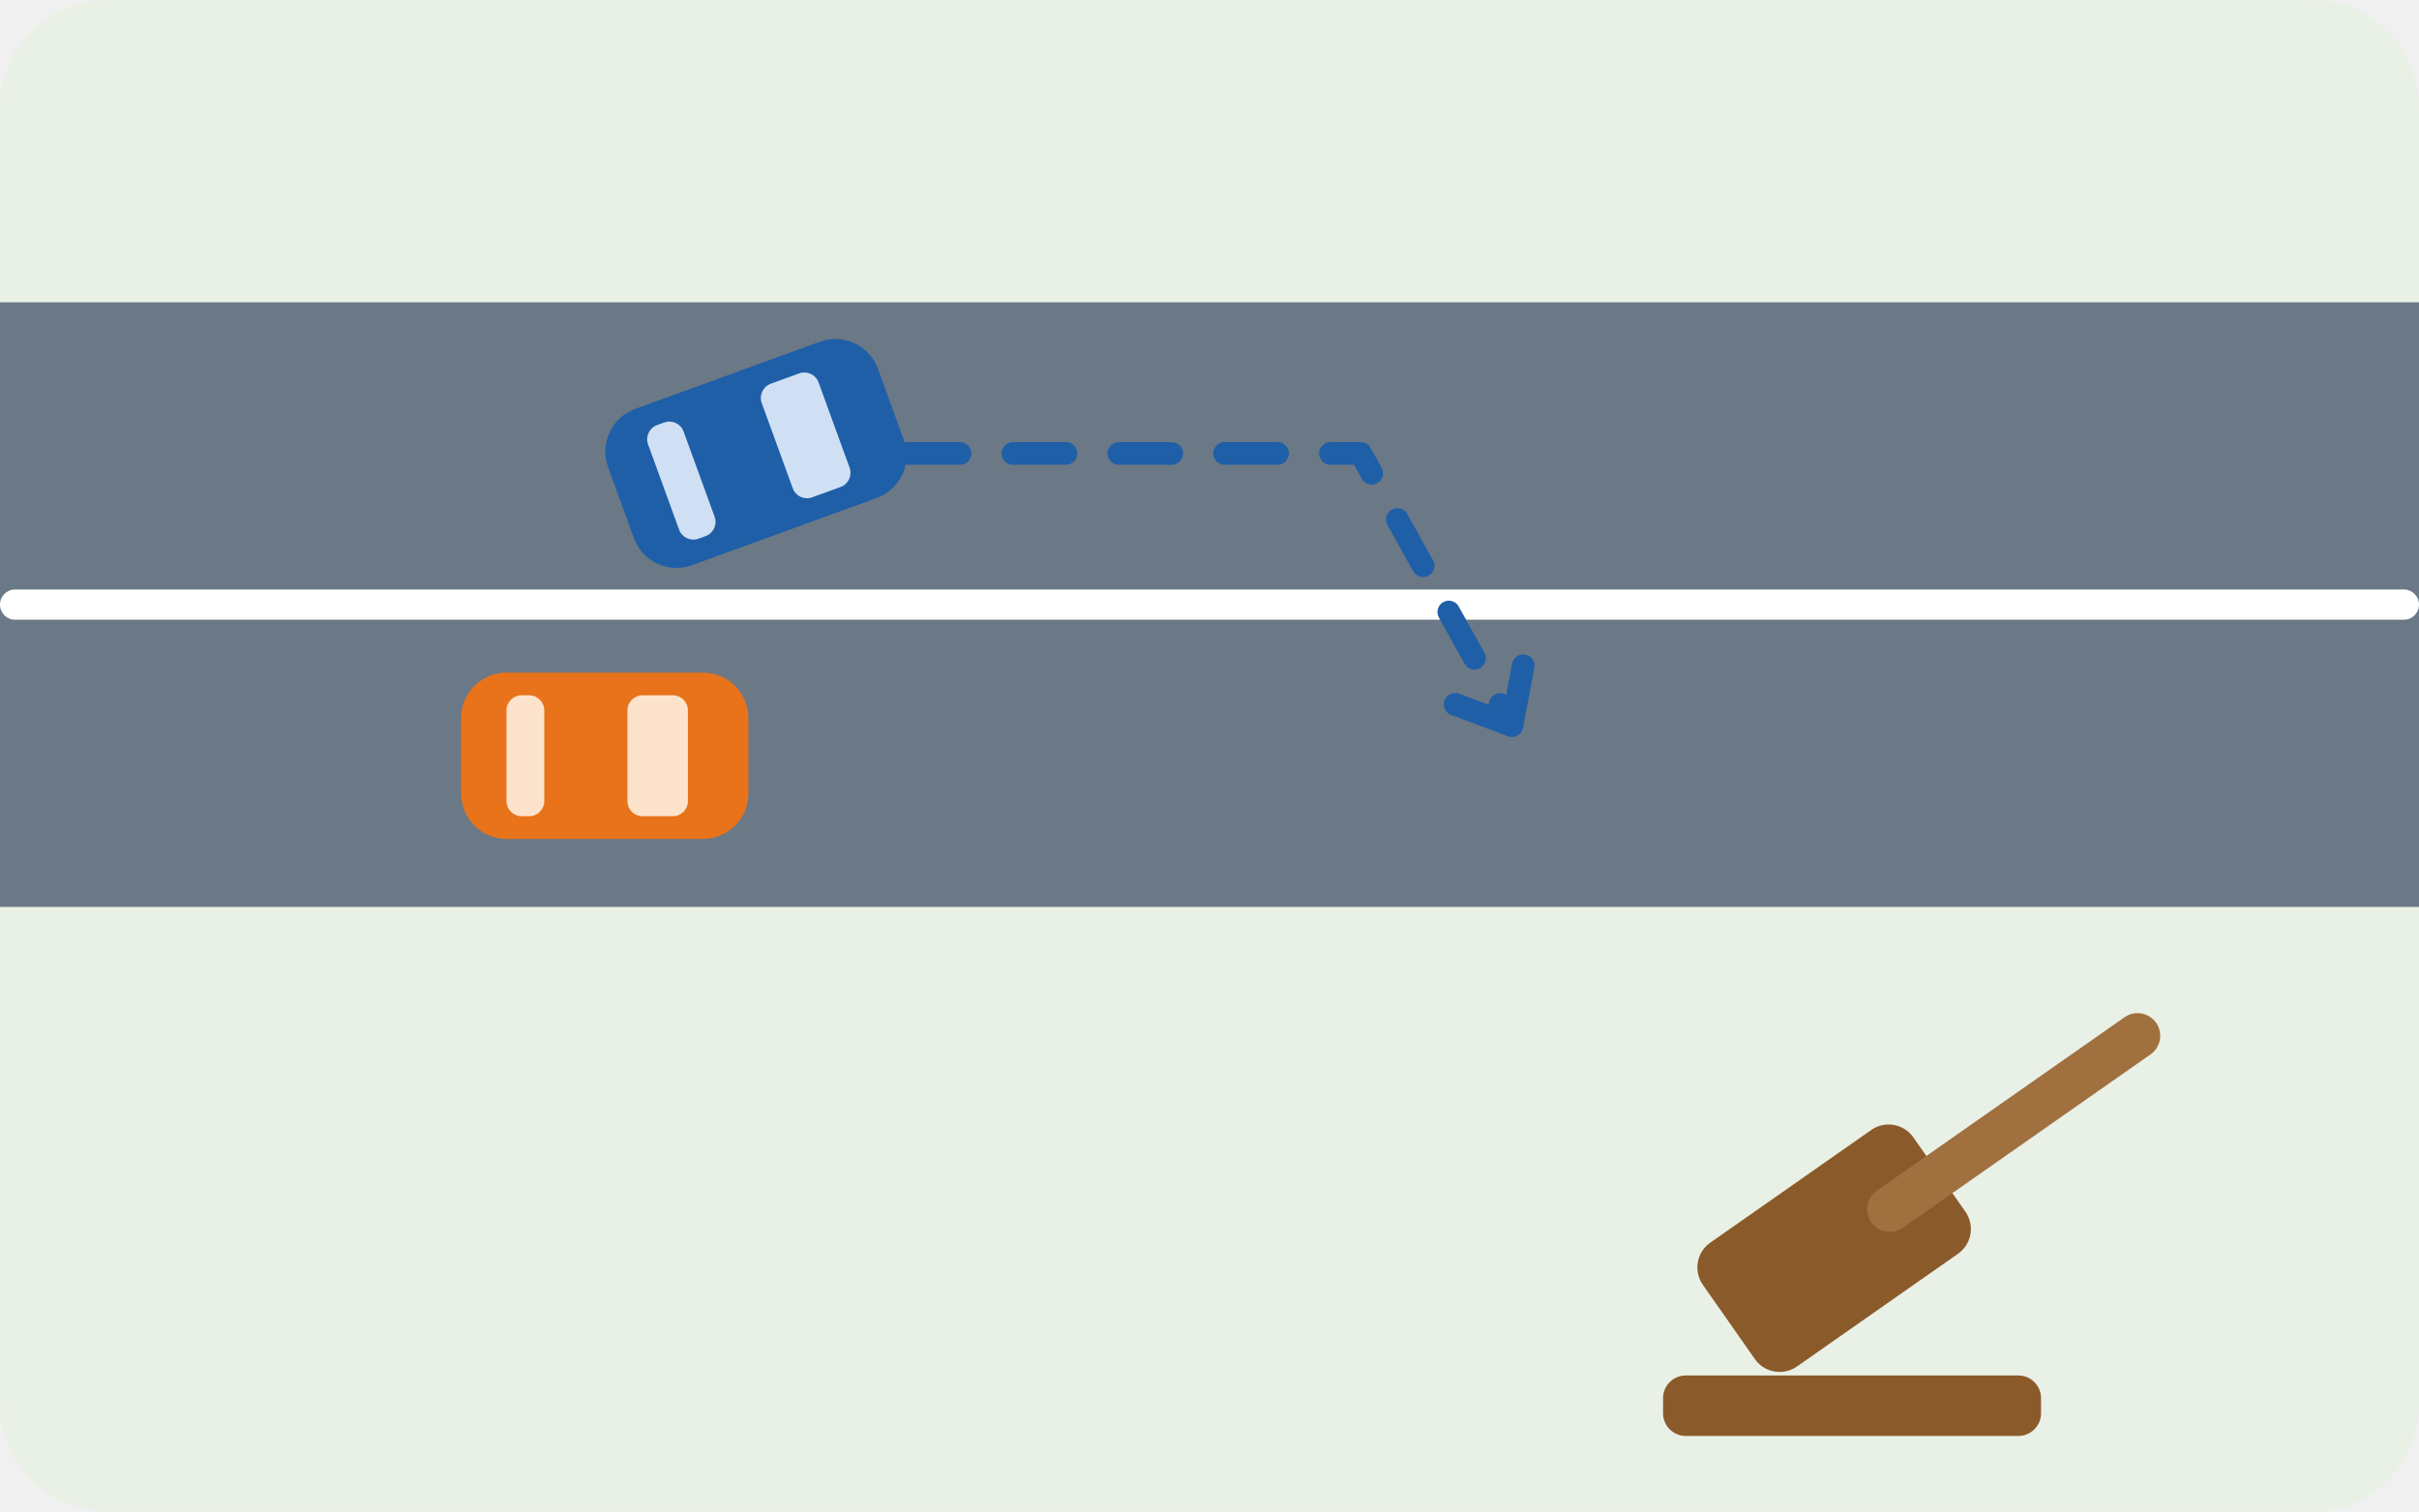
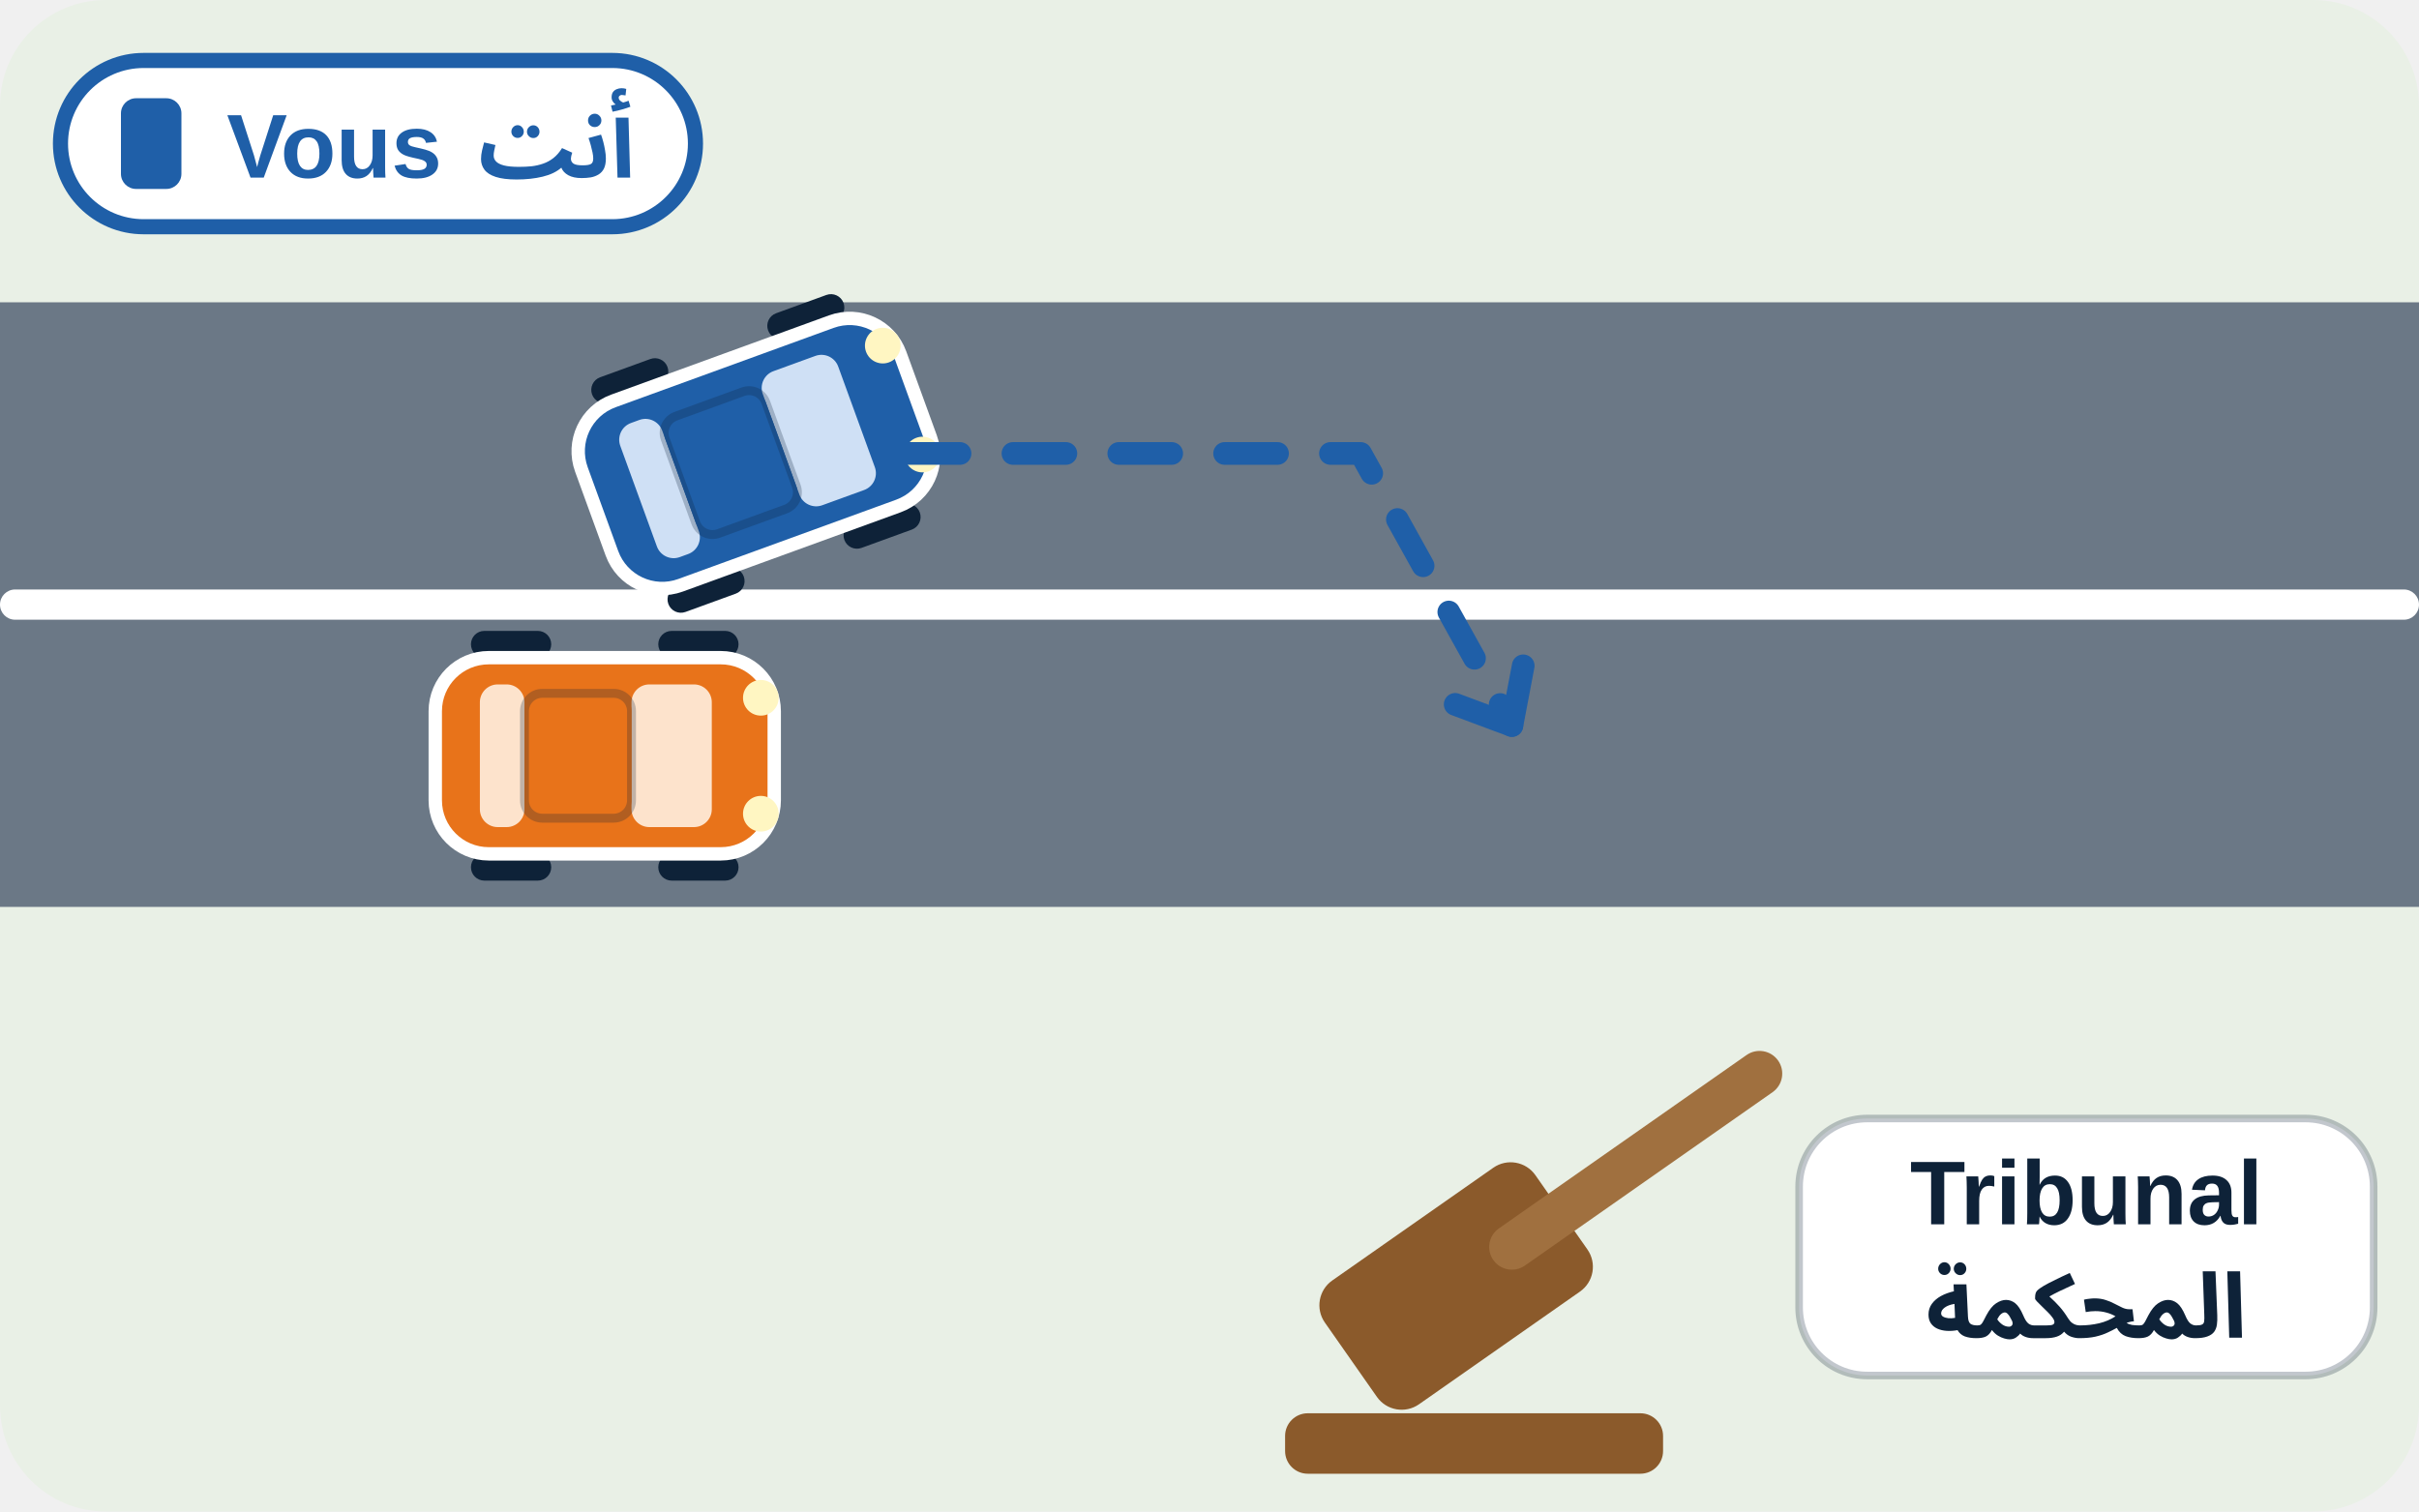
<svg xmlns="http://www.w3.org/2000/svg" viewBox="0 0 320 200">
+   <defs>
+     <g id="v-orange">
+       <rect x="-14" y="-15" width="3" height="9" rx="1.5" fill="#0E2238" />
+       <rect x="11" y="-15" width="3" height="9" rx="1.5" fill="#0E2238" />
+       <rect x="-14" y="6" width="3" height="9" rx="1.5" fill="#0E2238" />
+       <rect x="11" y="6" width="3" height="9" rx="1.5" fill="#0E2238" />
+       <rect x="-11" y="-19" width="22" height="38" rx="6" fill="#E8731A" stroke="#fff" stroke-width="1.5" />
+       <rect x="-8" y="-12" width="16" height="9" rx="2" fill="#FDE3CC" />
+       <rect x="-8" y="9" width="16" height="5" rx="2" fill="#FDE3CC" />
+       <rect x="-7" y="-3" width="14" height="12" rx="2" fill="#E8731A" stroke="#0E2238" stroke-opacity=".25" stroke-width="1" />
+       <circle cx="-6.5" cy="-17.5" r="2" fill="#FFF6C2" />
+       <circle cx="6.5" cy="-17.5" r="2" fill="#FFF6C2" />
+     </g>
+     <g id="v-bleu">
+       <rect x="-14" y="-15" width="3" height="9" rx="1.5" fill="#0E2238" />
+       <rect x="11" y="-15" width="3" height="9" rx="1.5" fill="#0E2238" />
+       <rect x="-14" y="6" width="3" height="9" rx="1.5" fill="#0E2238" />
+       <rect x="11" y="6" width="3" height="9" rx="1.5" fill="#0E2238" />
+       <rect x="-11" y="-19" width="22" height="38" rx="6" fill="#1F5FA8" stroke="#fff" stroke-width="1.5" />
+       <rect x="-8" y="-12" width="16" height="9" rx="2" fill="#CFE0F5" />
+       <rect x="-8" y="9" width="16" height="5" rx="2" fill="#CFE0F5" />
+       <rect x="-7" y="-3" width="14" height="12" rx="2" fill="#1F5FA8" stroke="#0E2238" stroke-opacity=".25" stroke-width="1" />
+       <circle cx="-6.5" cy="-17.5" r="2" fill="#FFF6C2" />
+       <circle cx="6.5" cy="-17.5" r="2" fill="#FFF6C2" />
+     </g>
+   </defs>
  <rect width="320" height="200" rx="14" fill="#E9F0E6" />
  <rect x="0" y="40" width="320" height="80" fill="#6B7886" />
  <rect x="0" y="78" width="320" height="4" rx="2" fill="#fff" />
-   <g transform="translate(80 100) rotate(90)">
-     <rect x="-11" y="-19" width="22" height="38" rx="6" fill="#E8731A" />
-     <rect x="-8" y="-11" width="16" height="8" rx="2" fill="#FDE3CC" />
-     <rect x="-8" y="8" width="16" height="5" rx="2" fill="#FDE3CC" />
-   </g>
-   <g transform="translate(100 60) rotate(70)">
-     <rect x="-11" y="-19" width="22" height="38" rx="6" fill="#1F5FA8" />
-     <rect x="-8" y="-11" width="16" height="8" rx="2" fill="#CFE0F5" />
-     <rect x="-8" y="8" width="16" height="5" rx="2" fill="#CFE0F5" />
-   </g>
+   <use href="#v-orange" transform="translate(80 100) rotate(90) scale(1.18)" />
+   <use href="#v-bleu" transform="translate(100 60) rotate(70) scale(1.18)" />
  <path d="M120 60L180 60L200 96" stroke="#1F5FA8" stroke-width="3" fill="none" stroke-linecap="round" stroke-linejoin="round" stroke-dasharray="7 7" />
  <path d="M192.5 93.2L200 96L201.5 88.1" stroke="#1F5FA8" stroke-width="3" fill="none" stroke-linecap="round" stroke-linejoin="round" />
-   <g transform="translate(250 160) rotate(-35)">
+   <g transform="translate(200 165) rotate(-35)">
    <rect x="-26" y="-10" width="34" height="20" rx="4" fill="#8B5A2B" />
    <rect x="-3" y="-3" width="46" height="6" rx="3" fill="#A0703F" />
  </g>
-   <rect x="220" y="182" width="50" height="8" rx="3" fill="#8B5A2B" />
+   <rect x="170" y="187" width="50" height="8" rx="3" fill="#8B5A2B" />
+   <rect x="238" y="148" width="76" height="34" rx="9" fill="#fff" stroke="#0E2238" stroke-opacity=".25" stroke-width="1" />
+   <text x="276" y="162" text-anchor="middle" font-family="Arial,Helvetica,sans-serif" font-weight="700" font-size="12" fill="#0E2238">Tribunal</text>
+   <text x="276" y="177" text-anchor="middle" font-family="Tahoma,'Noto Sans Arabic','Noto Kufi Arabic','Geeza Pro',Arial,sans-serif" direction="rtl" font-weight="700" font-size="12" fill="#0E2238">المحكمة</text>
+   <rect x="8" y="8" width="84" height="22" rx="11" fill="#fff" stroke="#1F5FA8" stroke-width="2" />
+   <rect x="16" y="13" width="8" height="12" rx="2" fill="#1F5FA8" />
+   <text x="30" y="23.5" font-family="Arial,Helvetica,sans-serif" font-weight="700" font-size="12" fill="#1F5FA8">Vous</text>
+   <text x="84" y="23.5" text-anchor="start" font-family="Tahoma,'Noto Sans Arabic','Noto Kufi Arabic','Geeza Pro',Arial,sans-serif" direction="rtl" font-weight="700" font-size="12" fill="#1F5FA8">أنت</text>
</svg>
